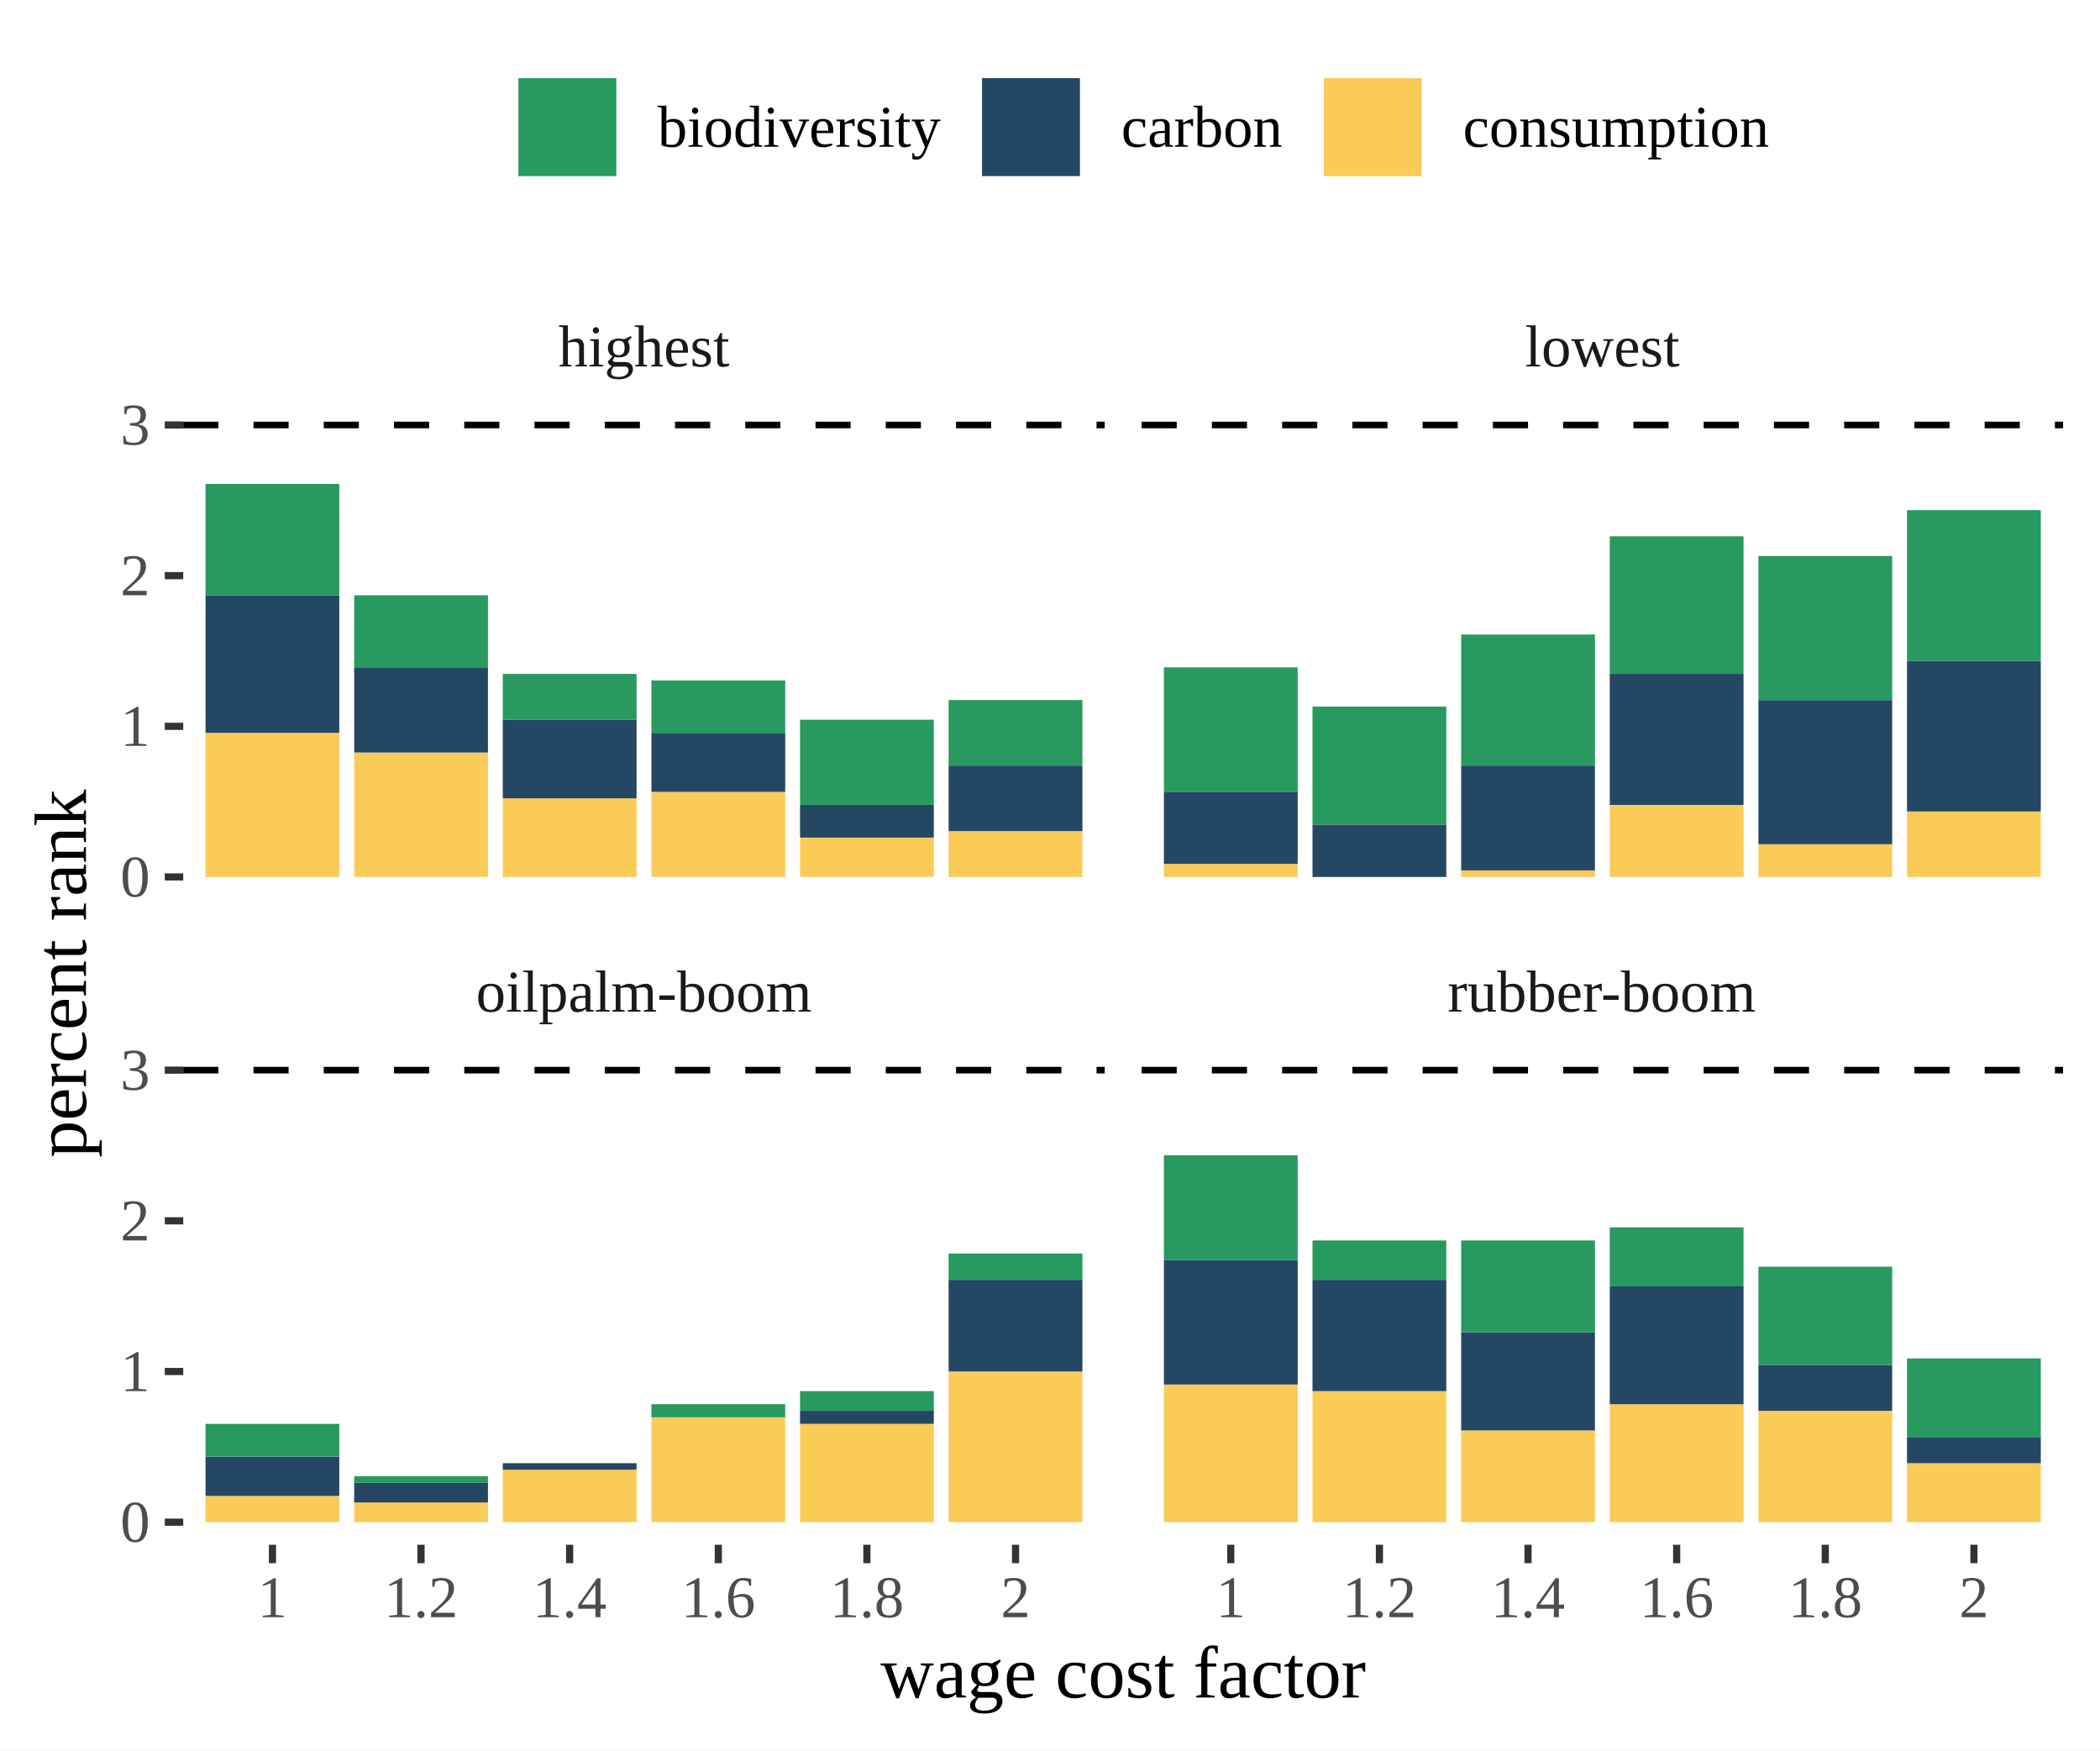
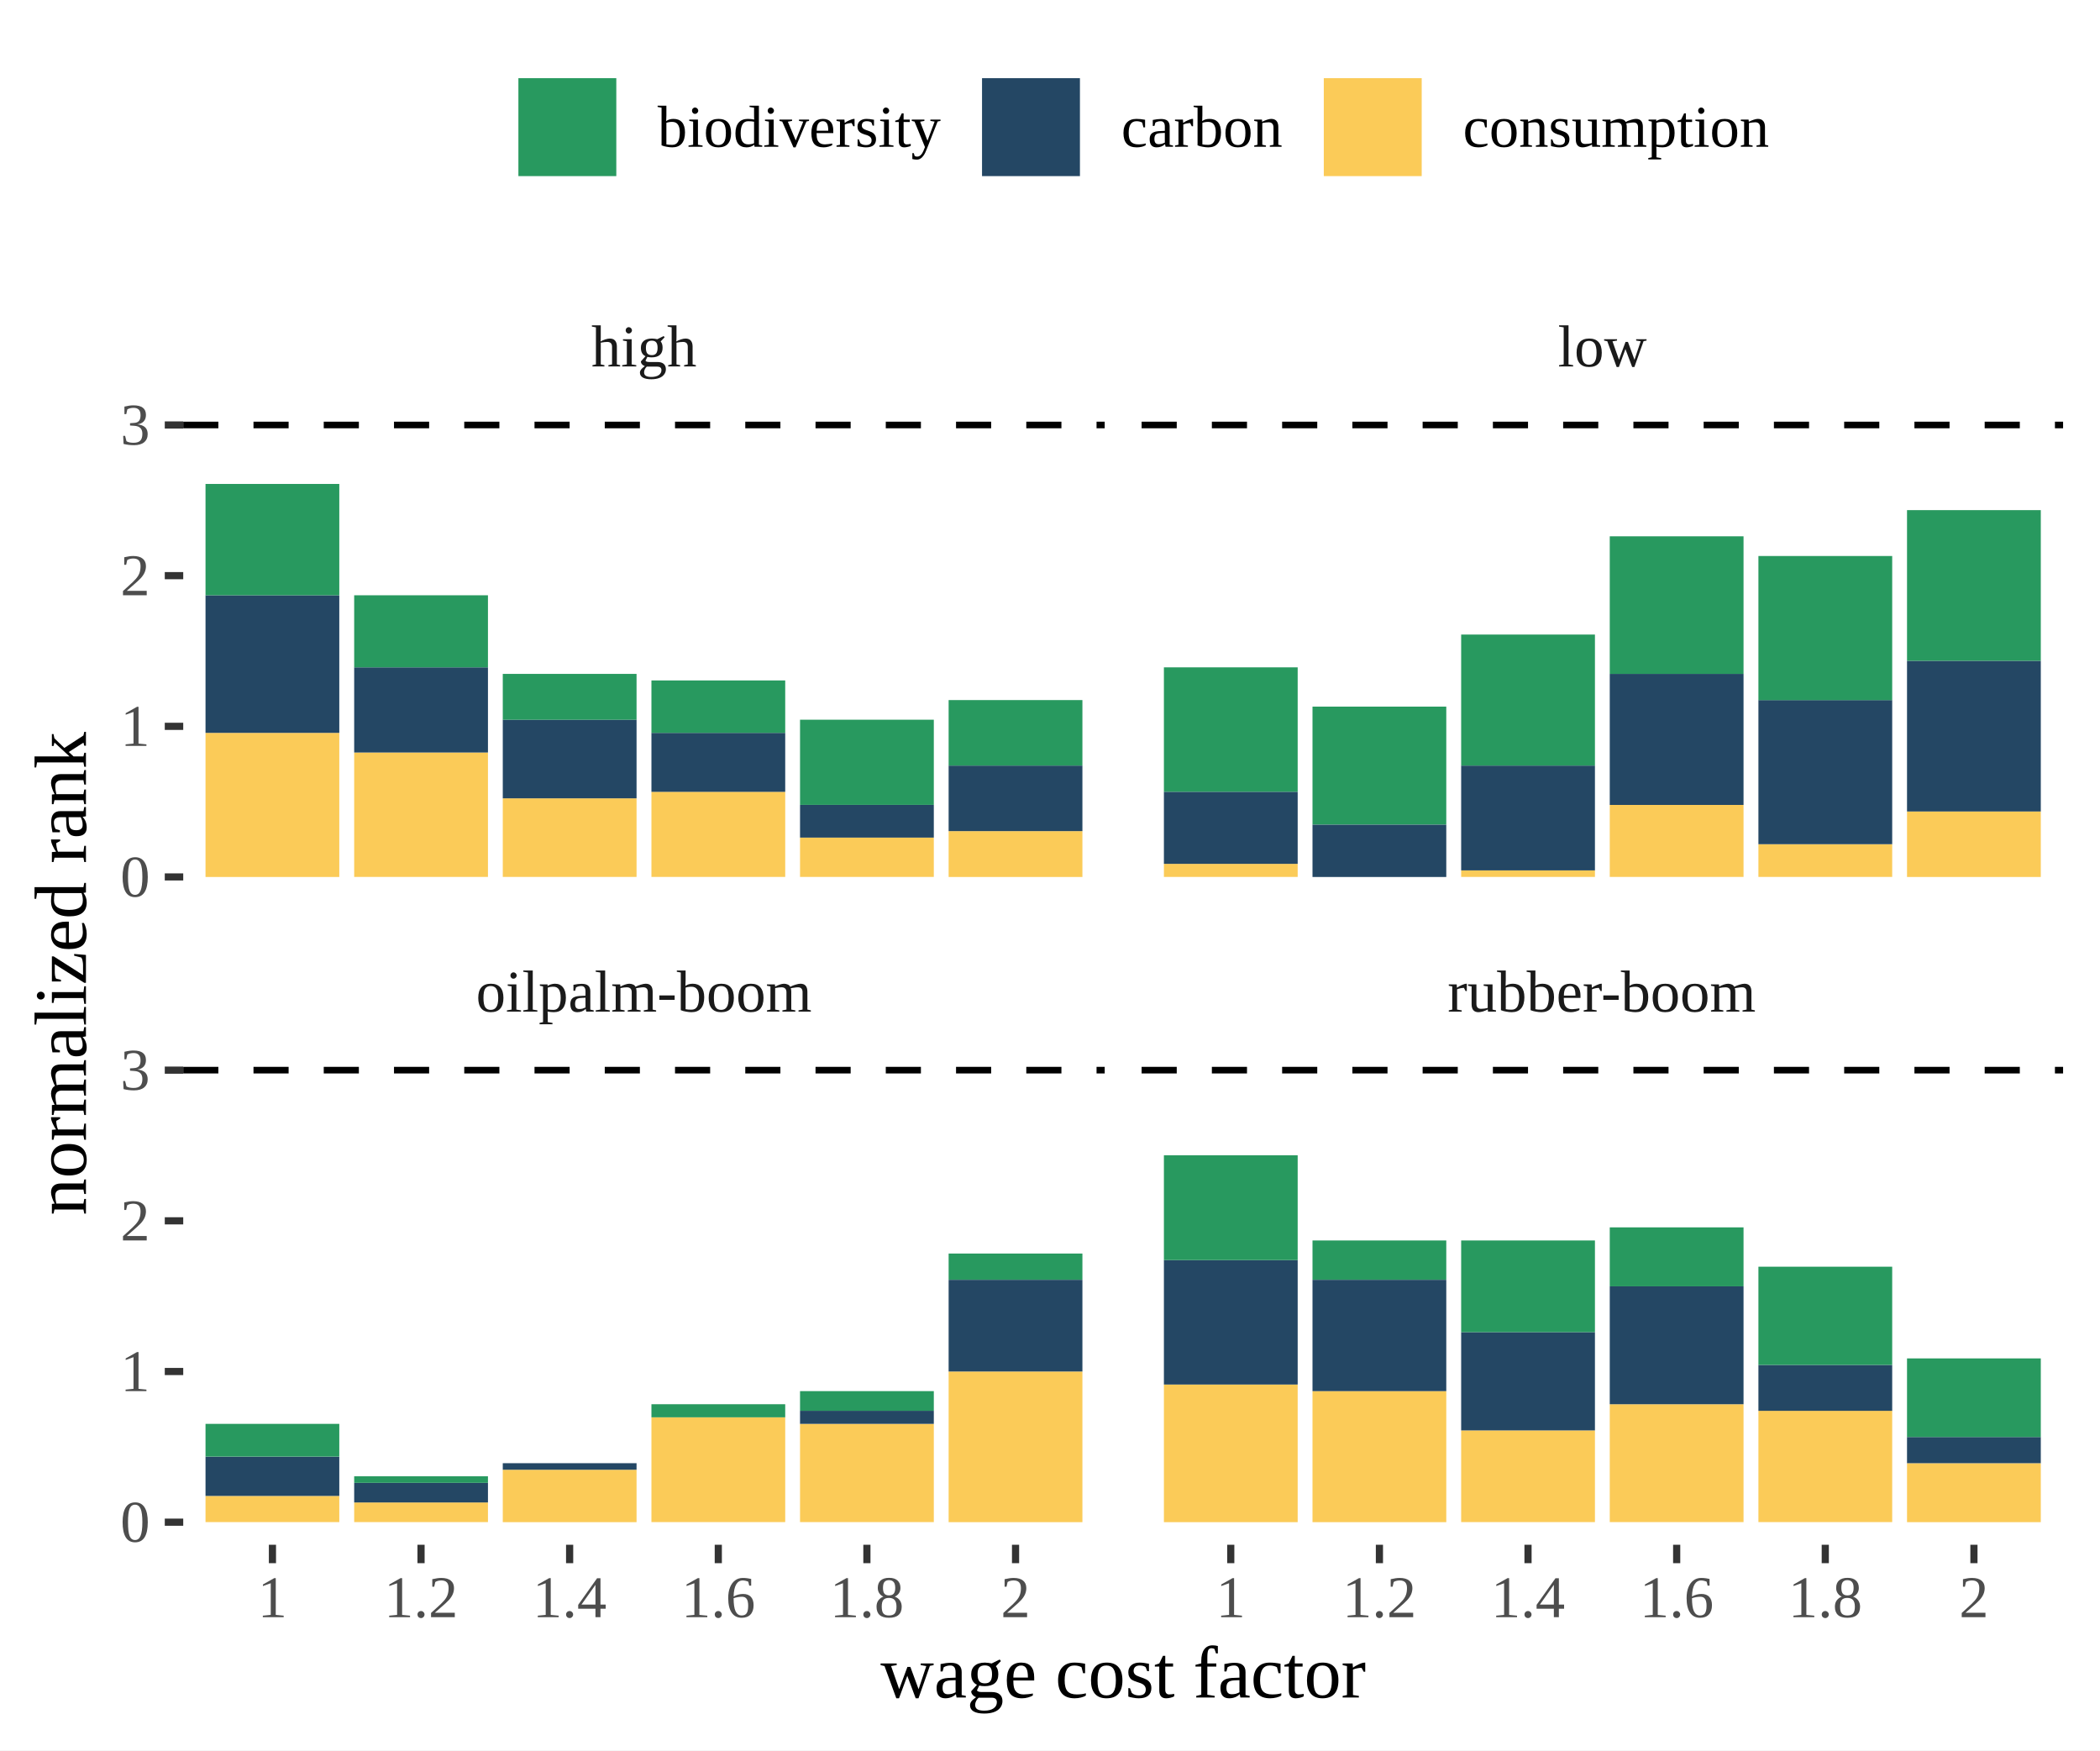
<svg xmlns="http://www.w3.org/2000/svg" viewBox="0 0 340.16 283.46">
  <defs>
    <style type="text/css">
    line, polyline, polygon, path, rect, circle {
      fill: none;
      stroke: #000000;
      stroke-linecap: round;
      stroke-linejoin: round;
      stroke-miterlimit: 10.00;
    }
  </style>
  </defs>
  <rect width="100%" height="100%" style="stroke: none; fill: #FFFFFF;" />
  <defs>
    <clipPath id="cpMjkuNjh8MTc4Ljk0fDE0NS42N3w2NS4xNg==">
      <rect x="29.68" y="65.16" width="149.26" height="80.51" />
    </clipPath>
  </defs>
  <rect x="33.29" y="118.68" width="21.67" height="23.34" style="stroke-width: 1.07; stroke: none; stroke-linecap: square; stroke-linejoin: miter; fill: #FBCB58;" clip-path="url(#cpMjkuNjh8MTc4Ljk0fDE0NS42N3w2NS4xNg==)" />
  <rect x="33.29" y="96.40" width="21.67" height="22.28" style="stroke-width: 1.07; stroke: none; stroke-linecap: square; stroke-linejoin: miter; fill: #244764;" clip-path="url(#cpMjkuNjh8MTc4Ljk0fDE0NS42N3w2NS4xNg==)" />
  <rect x="33.29" y="78.37" width="21.67" height="18.03" style="stroke-width: 1.07; stroke: none; stroke-linecap: square; stroke-linejoin: miter; fill: #28995F;" clip-path="url(#cpMjkuNjh8MTc4Ljk0fDE0NS42N3w2NS4xNg==)" />
  <rect x="57.37" y="121.86" width="21.67" height="20.15" style="stroke-width: 1.07; stroke: none; stroke-linecap: square; stroke-linejoin: miter; fill: #FBCB58;" clip-path="url(#cpMjkuNjh8MTc4Ljk0fDE0NS42N3w2NS4xNg==)" />
  <rect x="57.37" y="108.07" width="21.67" height="13.79" style="stroke-width: 1.07; stroke: none; stroke-linecap: square; stroke-linejoin: miter; fill: #244764;" clip-path="url(#cpMjkuNjh8MTc4Ljk0fDE0NS42N3w2NS4xNg==)" />
  <rect x="57.37" y="96.40" width="21.67" height="11.67" style="stroke-width: 1.07; stroke: none; stroke-linecap: square; stroke-linejoin: miter; fill: #28995F;" clip-path="url(#cpMjkuNjh8MTc4Ljk0fDE0NS42N3w2NS4xNg==)" />
  <rect x="81.44" y="129.28" width="21.67" height="12.73" style="stroke-width: 1.07; stroke: none; stroke-linecap: square; stroke-linejoin: miter; fill: #FBCB58;" clip-path="url(#cpMjkuNjh8MTc4Ljk0fDE0NS42N3w2NS4xNg==)" />
  <rect x="81.44" y="116.55" width="21.67" height="12.73" style="stroke-width: 1.07; stroke: none; stroke-linecap: square; stroke-linejoin: miter; fill: #244764;" clip-path="url(#cpMjkuNjh8MTc4Ljk0fDE0NS42N3w2NS4xNg==)" />
  <rect x="81.44" y="109.13" width="21.67" height="7.43" style="stroke-width: 1.07; stroke: none; stroke-linecap: square; stroke-linejoin: miter; fill: #28995F;" clip-path="url(#cpMjkuNjh8MTc4Ljk0fDE0NS42N3w2NS4xNg==)" />
  <rect x="105.52" y="128.22" width="21.67" height="13.79" style="stroke-width: 1.07; stroke: none; stroke-linecap: square; stroke-linejoin: miter; fill: #FBCB58;" clip-path="url(#cpMjkuNjh8MTc4Ljk0fDE0NS42N3w2NS4xNg==)" />
  <rect x="105.52" y="118.68" width="21.67" height="9.55" style="stroke-width: 1.07; stroke: none; stroke-linecap: square; stroke-linejoin: miter; fill: #244764;" clip-path="url(#cpMjkuNjh8MTc4Ljk0fDE0NS42N3w2NS4xNg==)" />
  <rect x="105.52" y="110.19" width="21.67" height="8.49" style="stroke-width: 1.07; stroke: none; stroke-linecap: square; stroke-linejoin: miter; fill: #28995F;" clip-path="url(#cpMjkuNjh8MTc4Ljk0fDE0NS42N3w2NS4xNg==)" />
  <rect x="129.59" y="135.65" width="21.67" height="6.36" style="stroke-width: 1.07; stroke: none; stroke-linecap: square; stroke-linejoin: miter; fill: #FBCB58;" clip-path="url(#cpMjkuNjh8MTc4Ljk0fDE0NS42N3w2NS4xNg==)" />
  <rect x="129.59" y="130.34" width="21.67" height="5.30" style="stroke-width: 1.07; stroke: none; stroke-linecap: square; stroke-linejoin: miter; fill: #244764;" clip-path="url(#cpMjkuNjh8MTc4Ljk0fDE0NS42N3w2NS4xNg==)" />
  <rect x="129.59" y="116.55" width="21.67" height="13.79" style="stroke-width: 1.07; stroke: none; stroke-linecap: square; stroke-linejoin: miter; fill: #28995F;" clip-path="url(#cpMjkuNjh8MTc4Ljk0fDE0NS42N3w2NS4xNg==)" />
  <rect x="153.66" y="134.59" width="21.67" height="7.43" style="stroke-width: 1.07; stroke: none; stroke-linecap: square; stroke-linejoin: miter; fill: #FBCB58;" clip-path="url(#cpMjkuNjh8MTc4Ljk0fDE0NS42N3w2NS4xNg==)" />
  <rect x="153.66" y="123.98" width="21.67" height="10.61" style="stroke-width: 1.07; stroke: none; stroke-linecap: square; stroke-linejoin: miter; fill: #244764;" clip-path="url(#cpMjkuNjh8MTc4Ljk0fDE0NS42N3w2NS4xNg==)" />
  <rect x="153.66" y="113.37" width="21.67" height="10.61" style="stroke-width: 1.07; stroke: none; stroke-linecap: square; stroke-linejoin: miter; fill: #28995F;" clip-path="url(#cpMjkuNjh8MTc4Ljk0fDE0NS42N3w2NS4xNg==)" />
  <line x1="29.68" y1="68.82" x2="178.94" y2="68.82" style="stroke-width: 1.07; stroke-dasharray: 5.69,5.69; stroke-linecap: butt;" clip-path="url(#cpMjkuNjh8MTc4Ljk0fDE0NS42N3w2NS4xNg==)" />
  <defs>
    <clipPath id="cpMC4wMHwzNDAuMTZ8MjgzLjQ2fDAuMDA=">
      <rect x="0.00" y="0.00" width="340.16" height="283.46" />
    </clipPath>
  </defs>
  <defs>
    <clipPath id="cpMjkuNjh8MTc4Ljk0fDI1MC4xNnwxNjkuNjQ=">
      <rect x="29.68" y="169.64" width="149.26" height="80.51" />
    </clipPath>
  </defs>
  <rect x="33.29" y="242.25" width="21.67" height="4.24" style="stroke-width: 1.07; stroke: none; stroke-linecap: square; stroke-linejoin: miter; fill: #FBCB58;" clip-path="url(#cpMjkuNjh8MTc4Ljk0fDI1MC4xNnwxNjkuNjQ=)" />
  <rect x="33.29" y="235.89" width="21.67" height="6.36" style="stroke-width: 1.07; stroke: none; stroke-linecap: square; stroke-linejoin: miter; fill: #244764;" clip-path="url(#cpMjkuNjh8MTc4Ljk0fDI1MC4xNnwxNjkuNjQ=)" />
  <rect x="33.29" y="230.58" width="21.67" height="5.30" style="stroke-width: 1.07; stroke: none; stroke-linecap: square; stroke-linejoin: miter; fill: #28995F;" clip-path="url(#cpMjkuNjh8MTc4Ljk0fDI1MC4xNnwxNjkuNjQ=)" />
  <rect x="57.37" y="243.31" width="21.67" height="3.18" style="stroke-width: 1.07; stroke: none; stroke-linecap: square; stroke-linejoin: miter; fill: #FBCB58;" clip-path="url(#cpMjkuNjh8MTc4Ljk0fDI1MC4xNnwxNjkuNjQ=)" />
  <rect x="57.37" y="240.13" width="21.67" height="3.18" style="stroke-width: 1.07; stroke: none; stroke-linecap: square; stroke-linejoin: miter; fill: #244764;" clip-path="url(#cpMjkuNjh8MTc4Ljk0fDI1MC4xNnwxNjkuNjQ=)" />
  <rect x="57.37" y="239.07" width="21.67" height="1.06" style="stroke-width: 1.07; stroke: none; stroke-linecap: square; stroke-linejoin: miter; fill: #28995F;" clip-path="url(#cpMjkuNjh8MTc4Ljk0fDI1MC4xNnwxNjkuNjQ=)" />
  <rect x="81.44" y="238.01" width="21.67" height="8.49" style="stroke-width: 1.07; stroke: none; stroke-linecap: square; stroke-linejoin: miter; fill: #FBCB58;" clip-path="url(#cpMjkuNjh8MTc4Ljk0fDI1MC4xNnwxNjkuNjQ=)" />
  <rect x="81.44" y="236.95" width="21.67" height="1.06" style="stroke-width: 1.07; stroke: none; stroke-linecap: square; stroke-linejoin: miter; fill: #244764;" clip-path="url(#cpMjkuNjh8MTc4Ljk0fDI1MC4xNnwxNjkuNjQ=)" />
  <rect x="81.44" y="236.95" width="21.67" height="0.00" style="stroke-width: 1.07; stroke: none; stroke-linecap: square; stroke-linejoin: miter; fill: #28995F;" clip-path="url(#cpMjkuNjh8MTc4Ljk0fDI1MC4xNnwxNjkuNjQ=)" />
  <rect x="105.52" y="229.52" width="21.67" height="16.97" style="stroke-width: 1.07; stroke: none; stroke-linecap: square; stroke-linejoin: miter; fill: #FBCB58;" clip-path="url(#cpMjkuNjh8MTc4Ljk0fDI1MC4xNnwxNjkuNjQ=)" />
  <rect x="105.52" y="229.52" width="21.67" height="0.00" style="stroke-width: 1.07; stroke: none; stroke-linecap: square; stroke-linejoin: miter; fill: #244764;" clip-path="url(#cpMjkuNjh8MTc4Ljk0fDI1MC4xNnwxNjkuNjQ=)" />
  <rect x="105.52" y="227.40" width="21.67" height="2.12" style="stroke-width: 1.07; stroke: none; stroke-linecap: square; stroke-linejoin: miter; fill: #28995F;" clip-path="url(#cpMjkuNjh8MTc4Ljk0fDI1MC4xNnwxNjkuNjQ=)" />
  <rect x="129.59" y="230.58" width="21.67" height="15.91" style="stroke-width: 1.07; stroke: none; stroke-linecap: square; stroke-linejoin: miter; fill: #FBCB58;" clip-path="url(#cpMjkuNjh8MTc4Ljk0fDI1MC4xNnwxNjkuNjQ=)" />
  <rect x="129.59" y="228.46" width="21.67" height="2.12" style="stroke-width: 1.07; stroke: none; stroke-linecap: square; stroke-linejoin: miter; fill: #244764;" clip-path="url(#cpMjkuNjh8MTc4Ljk0fDI1MC4xNnwxNjkuNjQ=)" />
  <rect x="129.59" y="225.28" width="21.67" height="3.18" style="stroke-width: 1.07; stroke: none; stroke-linecap: square; stroke-linejoin: miter; fill: #28995F;" clip-path="url(#cpMjkuNjh8MTc4Ljk0fDI1MC4xNnwxNjkuNjQ=)" />
  <rect x="153.66" y="222.10" width="21.67" height="24.40" style="stroke-width: 1.07; stroke: none; stroke-linecap: square; stroke-linejoin: miter; fill: #FBCB58;" clip-path="url(#cpMjkuNjh8MTc4Ljk0fDI1MC4xNnwxNjkuNjQ=)" />
  <rect x="153.66" y="207.25" width="21.67" height="14.85" style="stroke-width: 1.07; stroke: none; stroke-linecap: square; stroke-linejoin: miter; fill: #244764;" clip-path="url(#cpMjkuNjh8MTc4Ljk0fDI1MC4xNnwxNjkuNjQ=)" />
  <rect x="153.66" y="203.00" width="21.67" height="4.24" style="stroke-width: 1.07; stroke: none; stroke-linecap: square; stroke-linejoin: miter; fill: #28995F;" clip-path="url(#cpMjkuNjh8MTc4Ljk0fDI1MC4xNnwxNjkuNjQ=)" />
  <line x1="29.68" y1="173.30" x2="178.94" y2="173.30" style="stroke-width: 1.07; stroke-dasharray: 5.69,5.69; stroke-linecap: butt;" clip-path="url(#cpMjkuNjh8MTc4Ljk0fDI1MC4xNnwxNjkuNjQ=)" />
  <defs>
    <clipPath id="cpMC4wMHwzNDAuMTZ8MjgzLjQ2fDAuMDA=">
      <rect x="0.00" y="0.00" width="340.16" height="283.46" />
    </clipPath>
  </defs>
  <defs>
    <clipPath id="cpMTg0LjkyfDMzNC4xOHwxNDUuNjd8NjUuMTY=">
      <rect x="184.92" y="65.16" width="149.26" height="80.51" />
    </clipPath>
  </defs>
  <rect x="188.53" y="139.89" width="21.67" height="2.12" style="stroke-width: 1.07; stroke: none; stroke-linecap: square; stroke-linejoin: miter; fill: #FBCB58;" clip-path="url(#cpMTg0LjkyfDMzNC4xOHwxNDUuNjd8NjUuMTY=)" />
  <rect x="188.53" y="128.22" width="21.67" height="11.67" style="stroke-width: 1.07; stroke: none; stroke-linecap: square; stroke-linejoin: miter; fill: #244764;" clip-path="url(#cpMTg0LjkyfDMzNC4xOHwxNDUuNjd8NjUuMTY=)" />
  <rect x="188.53" y="108.07" width="21.67" height="20.15" style="stroke-width: 1.07; stroke: none; stroke-linecap: square; stroke-linejoin: miter; fill: #28995F;" clip-path="url(#cpMTg0LjkyfDMzNC4xOHwxNDUuNjd8NjUuMTY=)" />
  <rect x="212.60" y="142.01" width="21.67" height="0.00" style="stroke-width: 1.07; stroke: none; stroke-linecap: square; stroke-linejoin: miter; fill: #FBCB58;" clip-path="url(#cpMTg0LjkyfDMzNC4xOHwxNDUuNjd8NjUuMTY=)" />
  <rect x="212.60" y="133.53" width="21.67" height="8.49" style="stroke-width: 1.07; stroke: none; stroke-linecap: square; stroke-linejoin: miter; fill: #244764;" clip-path="url(#cpMTg0LjkyfDMzNC4xOHwxNDUuNjd8NjUuMTY=)" />
  <rect x="212.60" y="114.43" width="21.67" height="19.09" style="stroke-width: 1.07; stroke: none; stroke-linecap: square; stroke-linejoin: miter; fill: #28995F;" clip-path="url(#cpMTg0LjkyfDMzNC4xOHwxNDUuNjd8NjUuMTY=)" />
  <rect x="236.68" y="140.95" width="21.67" height="1.06" style="stroke-width: 1.07; stroke: none; stroke-linecap: square; stroke-linejoin: miter; fill: #FBCB58;" clip-path="url(#cpMTg0LjkyfDMzNC4xOHwxNDUuNjd8NjUuMTY=)" />
  <rect x="236.68" y="123.98" width="21.67" height="16.97" style="stroke-width: 1.07; stroke: none; stroke-linecap: square; stroke-linejoin: miter; fill: #244764;" clip-path="url(#cpMTg0LjkyfDMzNC4xOHwxNDUuNjd8NjUuMTY=)" />
  <rect x="236.68" y="102.76" width="21.67" height="21.22" style="stroke-width: 1.07; stroke: none; stroke-linecap: square; stroke-linejoin: miter; fill: #28995F;" clip-path="url(#cpMTg0LjkyfDMzNC4xOHwxNDUuNjd8NjUuMTY=)" />
  <rect x="260.75" y="130.34" width="21.67" height="11.67" style="stroke-width: 1.07; stroke: none; stroke-linecap: square; stroke-linejoin: miter; fill: #FBCB58;" clip-path="url(#cpMTg0LjkyfDMzNC4xOHwxNDUuNjd8NjUuMTY=)" />
  <rect x="260.75" y="109.13" width="21.67" height="21.22" style="stroke-width: 1.07; stroke: none; stroke-linecap: square; stroke-linejoin: miter; fill: #244764;" clip-path="url(#cpMTg0LjkyfDMzNC4xOHwxNDUuNjd8NjUuMTY=)" />
  <rect x="260.75" y="86.85" width="21.67" height="22.28" style="stroke-width: 1.07; stroke: none; stroke-linecap: square; stroke-linejoin: miter; fill: #28995F;" clip-path="url(#cpMTg0LjkyfDMzNC4xOHwxNDUuNjd8NjUuMTY=)" />
  <rect x="284.83" y="136.71" width="21.67" height="5.30" style="stroke-width: 1.07; stroke: none; stroke-linecap: square; stroke-linejoin: miter; fill: #FBCB58;" clip-path="url(#cpMTg0LjkyfDMzNC4xOHwxNDUuNjd8NjUuMTY=)" />
  <rect x="284.83" y="113.37" width="21.67" height="23.34" style="stroke-width: 1.07; stroke: none; stroke-linecap: square; stroke-linejoin: miter; fill: #244764;" clip-path="url(#cpMTg0LjkyfDMzNC4xOHwxNDUuNjd8NjUuMTY=)" />
  <rect x="284.83" y="90.04" width="21.67" height="23.34" style="stroke-width: 1.07; stroke: none; stroke-linecap: square; stroke-linejoin: miter; fill: #28995F;" clip-path="url(#cpMTg0LjkyfDMzNC4xOHwxNDUuNjd8NjUuMTY=)" />
  <rect x="308.90" y="131.41" width="21.67" height="10.61" style="stroke-width: 1.07; stroke: none; stroke-linecap: square; stroke-linejoin: miter; fill: #FBCB58;" clip-path="url(#cpMTg0LjkyfDMzNC4xOHwxNDUuNjd8NjUuMTY=)" />
  <rect x="308.90" y="107.01" width="21.67" height="24.40" style="stroke-width: 1.07; stroke: none; stroke-linecap: square; stroke-linejoin: miter; fill: #244764;" clip-path="url(#cpMTg0LjkyfDMzNC4xOHwxNDUuNjd8NjUuMTY=)" />
  <rect x="308.90" y="82.61" width="21.67" height="24.40" style="stroke-width: 1.07; stroke: none; stroke-linecap: square; stroke-linejoin: miter; fill: #28995F;" clip-path="url(#cpMTg0LjkyfDMzNC4xOHwxNDUuNjd8NjUuMTY=)" />
  <line x1="184.92" y1="68.82" x2="334.18" y2="68.82" style="stroke-width: 1.07; stroke-dasharray: 5.69,5.69; stroke-linecap: butt;" clip-path="url(#cpMTg0LjkyfDMzNC4xOHwxNDUuNjd8NjUuMTY=)" />
  <defs>
    <clipPath id="cpMC4wMHwzNDAuMTZ8MjgzLjQ2fDAuMDA=">
      <rect x="0.00" y="0.00" width="340.16" height="283.46" />
    </clipPath>
  </defs>
  <defs>
    <clipPath id="cpMTg0LjkyfDMzNC4xOHwyNTAuMTZ8MTY5LjY0">
      <rect x="184.92" y="169.64" width="149.26" height="80.51" />
    </clipPath>
  </defs>
  <rect x="188.53" y="224.22" width="21.67" height="22.28" style="stroke-width: 1.07; stroke: none; stroke-linecap: square; stroke-linejoin: miter; fill: #FBCB58;" clip-path="url(#cpMTg0LjkyfDMzNC4xOHwyNTAuMTZ8MTY5LjY0)" />
  <rect x="188.53" y="204.06" width="21.67" height="20.15" style="stroke-width: 1.07; stroke: none; stroke-linecap: square; stroke-linejoin: miter; fill: #244764;" clip-path="url(#cpMTg0LjkyfDMzNC4xOHwyNTAuMTZ8MTY5LjY0)" />
  <rect x="188.53" y="187.09" width="21.67" height="16.97" style="stroke-width: 1.07; stroke: none; stroke-linecap: square; stroke-linejoin: miter; fill: #28995F;" clip-path="url(#cpMTg0LjkyfDMzNC4xOHwyNTAuMTZ8MTY5LjY0)" />
  <rect x="212.60" y="225.28" width="21.67" height="21.22" style="stroke-width: 1.07; stroke: none; stroke-linecap: square; stroke-linejoin: miter; fill: #FBCB58;" clip-path="url(#cpMTg0LjkyfDMzNC4xOHwyNTAuMTZ8MTY5LjY0)" />
  <rect x="212.60" y="207.25" width="21.67" height="18.03" style="stroke-width: 1.07; stroke: none; stroke-linecap: square; stroke-linejoin: miter; fill: #244764;" clip-path="url(#cpMTg0LjkyfDMzNC4xOHwyNTAuMTZ8MTY5LjY0)" />
  <rect x="212.60" y="200.88" width="21.67" height="6.36" style="stroke-width: 1.07; stroke: none; stroke-linecap: square; stroke-linejoin: miter; fill: #28995F;" clip-path="url(#cpMTg0LjkyfDMzNC4xOHwyNTAuMTZ8MTY5LjY0)" />
  <rect x="236.68" y="231.64" width="21.67" height="14.85" style="stroke-width: 1.07; stroke: none; stroke-linecap: square; stroke-linejoin: miter; fill: #FBCB58;" clip-path="url(#cpMTg0LjkyfDMzNC4xOHwyNTAuMTZ8MTY5LjY0)" />
  <rect x="236.68" y="215.73" width="21.67" height="15.91" style="stroke-width: 1.07; stroke: none; stroke-linecap: square; stroke-linejoin: miter; fill: #244764;" clip-path="url(#cpMTg0LjkyfDMzNC4xOHwyNTAuMTZ8MTY5LjY0)" />
  <rect x="236.68" y="200.88" width="21.67" height="14.85" style="stroke-width: 1.07; stroke: none; stroke-linecap: square; stroke-linejoin: miter; fill: #28995F;" clip-path="url(#cpMTg0LjkyfDMzNC4xOHwyNTAuMTZ8MTY5LjY0)" />
  <rect x="260.75" y="227.40" width="21.67" height="19.09" style="stroke-width: 1.07; stroke: none; stroke-linecap: square; stroke-linejoin: miter; fill: #FBCB58;" clip-path="url(#cpMTg0LjkyfDMzNC4xOHwyNTAuMTZ8MTY5LjY0)" />
  <rect x="260.75" y="208.31" width="21.67" height="19.09" style="stroke-width: 1.07; stroke: none; stroke-linecap: square; stroke-linejoin: miter; fill: #244764;" clip-path="url(#cpMTg0LjkyfDMzNC4xOHwyNTAuMTZ8MTY5LjY0)" />
  <rect x="260.75" y="198.76" width="21.67" height="9.55" style="stroke-width: 1.07; stroke: none; stroke-linecap: square; stroke-linejoin: miter; fill: #28995F;" clip-path="url(#cpMTg0LjkyfDMzNC4xOHwyNTAuMTZ8MTY5LjY0)" />
  <rect x="284.83" y="228.46" width="21.67" height="18.03" style="stroke-width: 1.07; stroke: none; stroke-linecap: square; stroke-linejoin: miter; fill: #FBCB58;" clip-path="url(#cpMTg0LjkyfDMzNC4xOHwyNTAuMTZ8MTY5LjY0)" />
  <rect x="284.83" y="221.04" width="21.67" height="7.43" style="stroke-width: 1.07; stroke: none; stroke-linecap: square; stroke-linejoin: miter; fill: #244764;" clip-path="url(#cpMTg0LjkyfDMzNC4xOHwyNTAuMTZ8MTY5LjY0)" />
  <rect x="284.83" y="205.13" width="21.67" height="15.91" style="stroke-width: 1.07; stroke: none; stroke-linecap: square; stroke-linejoin: miter; fill: #28995F;" clip-path="url(#cpMTg0LjkyfDMzNC4xOHwyNTAuMTZ8MTY5LjY0)" />
  <rect x="308.90" y="236.95" width="21.67" height="9.55" style="stroke-width: 1.07; stroke: none; stroke-linecap: square; stroke-linejoin: miter; fill: #FBCB58;" clip-path="url(#cpMTg0LjkyfDMzNC4xOHwyNTAuMTZ8MTY5LjY0)" />
  <rect x="308.90" y="232.71" width="21.67" height="4.24" style="stroke-width: 1.07; stroke: none; stroke-linecap: square; stroke-linejoin: miter; fill: #244764;" clip-path="url(#cpMTg0LjkyfDMzNC4xOHwyNTAuMTZ8MTY5LjY0)" />
  <rect x="308.90" y="219.98" width="21.67" height="12.73" style="stroke-width: 1.07; stroke: none; stroke-linecap: square; stroke-linejoin: miter; fill: #28995F;" clip-path="url(#cpMTg0LjkyfDMzNC4xOHwyNTAuMTZ8MTY5LjY0)" />
  <line x1="184.92" y1="173.30" x2="334.18" y2="173.30" style="stroke-width: 1.07; stroke-dasharray: 5.69,5.69; stroke-linecap: butt;" clip-path="url(#cpMTg0LjkyfDMzNC4xOHwyNTAuMTZ8MTY5LjY0)" />
  <defs>
    <clipPath id="cpMC4wMHwzNDAuMTZ8MjgzLjQ2fDAuMDA=">
      <rect x="0.00" y="0.00" width="340.16" height="283.46" />
    </clipPath>
  </defs>
  <defs>
    <clipPath id="cpMjkuNjh8MTc4Ljk0fDE2OS42NHwxNTEuNjU=">
      <rect x="29.68" y="151.65" width="149.26" height="17.99" />
    </clipPath>
  </defs>
  <g clip-path="url(#cpMjkuNjh8MTc4Ljk0fDE2OS42NHwxNTEuNjU=)">
    <text x="77.11" y="163.82" style="font-size: 9.60px; fill: #1A1A1A; font-family: Times New Roman;" textLength="54.39px" lengthAdjust="spacingAndGlyphs">oilpalm-boom</text>
  </g>
  <defs>
    <clipPath id="cpMC4wMHwzNDAuMTZ8MjgzLjQ2fDAuMDA=">
      <rect x="0.00" y="0.00" width="340.16" height="283.46" />
    </clipPath>
  </defs>
  <defs>
    <clipPath id="cpMTg0LjkyfDMzNC4xOHwxNjkuNjR8MTUxLjY1">
      <rect x="184.92" y="151.65" width="149.26" height="17.99" />
    </clipPath>
  </defs>
  <g clip-path="url(#cpMTg0LjkyfDMzNC4xOHwxNjkuNjR8MTUxLjY1)">
    <text x="234.49" y="163.82" style="font-size: 9.60px; fill: #1A1A1A; font-family: Times New Roman;" textLength="50.12px" lengthAdjust="spacingAndGlyphs">rubber-boom</text>
  </g>
  <defs>
    <clipPath id="cpMC4wMHwzNDAuMTZ8MjgzLjQ2fDAuMDA=">
      <rect x="0.00" y="0.00" width="340.16" height="283.46" />
    </clipPath>
  </defs>
  <defs>
    <clipPath id="cpMjkuNjh8MTc4Ljk0fDY1LjE2fDQ3LjE3">
      <rect x="29.68" y="47.17" width="149.26" height="17.99" />
    </clipPath>
  </defs>
  <g clip-path="url(#cpMjkuNjh8MTc4Ljk0fDY1LjE2fDQ3LjE3)">
-     <text x="90.45" y="59.34" style="font-size: 9.60px; fill: #1A1A1A; font-family: Times New Roman;" textLength="27.73px" lengthAdjust="spacingAndGlyphs">highest</text>
+     <text x="95.78" y="59.34" style="font-size: 9.60px; fill: #1A1A1A; font-family: Times New Roman;" textLength="17.07px" lengthAdjust="spacingAndGlyphs">high</text>
  </g>
  <defs>
    <clipPath id="cpMC4wMHwzNDAuMTZ8MjgzLjQ2fDAuMDA=">
      <rect x="0.00" y="0.00" width="340.16" height="283.46" />
    </clipPath>
  </defs>
  <defs>
    <clipPath id="cpMTg0LjkyfDMzNC4xOHw2NS4xNnw0Ny4xNw==">
      <rect x="184.92" y="47.17" width="149.26" height="17.99" />
    </clipPath>
  </defs>
  <g clip-path="url(#cpMTg0LjkyfDMzNC4xOHw2NS4xNnw0Ny4xNw==)">
-     <text x="247.02" y="59.34" style="font-size: 9.60px; fill: #1A1A1A; font-family: Times New Roman;" textLength="25.06px" lengthAdjust="spacingAndGlyphs">lowest</text>
+     <text x="252.35" y="59.34" style="font-size: 9.60px; fill: #1A1A1A; font-family: Times New Roman;" textLength="14.40px" lengthAdjust="spacingAndGlyphs">low</text>
  </g>
  <defs>
    <clipPath id="cpMC4wMHwzNDAuMTZ8MjgzLjQ2fDAuMDA=">
      <rect x="0.00" y="0.00" width="340.16" height="283.46" />
    </clipPath>
  </defs>
  <polyline points="44.13,253.14 44.13,250.16 " style="stroke-width: 1.16; stroke: #333333; stroke-linecap: butt;" clip-path="url(#cpMC4wMHwzNDAuMTZ8MjgzLjQ2fDAuMDA=)" />
  <polyline points="68.20,253.14 68.20,250.16 " style="stroke-width: 1.16; stroke: #333333; stroke-linecap: butt;" clip-path="url(#cpMC4wMHwzNDAuMTZ8MjgzLjQ2fDAuMDA=)" />
  <polyline points="92.27,253.14 92.27,250.16 " style="stroke-width: 1.16; stroke: #333333; stroke-linecap: butt;" clip-path="url(#cpMC4wMHwzNDAuMTZ8MjgzLjQ2fDAuMDA=)" />
  <polyline points="116.35,253.14 116.35,250.16 " style="stroke-width: 1.16; stroke: #333333; stroke-linecap: butt;" clip-path="url(#cpMC4wMHwzNDAuMTZ8MjgzLjQ2fDAuMDA=)" />
  <polyline points="140.42,253.14 140.42,250.16 " style="stroke-width: 1.16; stroke: #333333; stroke-linecap: butt;" clip-path="url(#cpMC4wMHwzNDAuMTZ8MjgzLjQ2fDAuMDA=)" />
  <polyline points="164.50,253.14 164.50,250.16 " style="stroke-width: 1.16; stroke: #333333; stroke-linecap: butt;" clip-path="url(#cpMC4wMHwzNDAuMTZ8MjgzLjQ2fDAuMDA=)" />
  <g clip-path="url(#cpMC4wMHwzNDAuMTZ8MjgzLjQ2fDAuMDA=)">
    <text x="41.73" y="261.89" style="font-size: 9.60px; fill: #4D4D4D; font-family: Times New Roman;" textLength="4.80px" lengthAdjust="spacingAndGlyphs">1</text>
  </g>
  <g clip-path="url(#cpMC4wMHwzNDAuMTZ8MjgzLjQ2fDAuMDA=)">
    <text x="62.20" y="261.89" style="font-size: 9.60px; fill: #4D4D4D; font-family: Times New Roman;" textLength="12.00px" lengthAdjust="spacingAndGlyphs">1.2</text>
  </g>
  <g clip-path="url(#cpMC4wMHwzNDAuMTZ8MjgzLjQ2fDAuMDA=)">
    <text x="86.27" y="261.89" style="font-size: 9.60px; fill: #4D4D4D; font-family: Times New Roman;" textLength="12.00px" lengthAdjust="spacingAndGlyphs">1.4</text>
  </g>
  <g clip-path="url(#cpMC4wMHwzNDAuMTZ8MjgzLjQ2fDAuMDA=)">
    <text x="110.35" y="261.89" style="font-size: 9.60px; fill: #4D4D4D; font-family: Times New Roman;" textLength="12.00px" lengthAdjust="spacingAndGlyphs">1.6</text>
  </g>
  <g clip-path="url(#cpMC4wMHwzNDAuMTZ8MjgzLjQ2fDAuMDA=)">
    <text x="134.42" y="261.89" style="font-size: 9.60px; fill: #4D4D4D; font-family: Times New Roman;" textLength="12.00px" lengthAdjust="spacingAndGlyphs">1.8</text>
  </g>
  <g clip-path="url(#cpMC4wMHwzNDAuMTZ8MjgzLjQ2fDAuMDA=)">
    <text x="162.10" y="261.89" style="font-size: 9.60px; fill: #4D4D4D; font-family: Times New Roman;" textLength="4.80px" lengthAdjust="spacingAndGlyphs">2</text>
  </g>
  <polyline points="199.36,253.14 199.36,250.16 " style="stroke-width: 1.16; stroke: #333333; stroke-linecap: butt;" clip-path="url(#cpMC4wMHwzNDAuMTZ8MjgzLjQ2fDAuMDA=)" />
  <polyline points="223.44,253.14 223.44,250.16 " style="stroke-width: 1.16; stroke: #333333; stroke-linecap: butt;" clip-path="url(#cpMC4wMHwzNDAuMTZ8MjgzLjQ2fDAuMDA=)" />
  <polyline points="247.51,253.14 247.51,250.16 " style="stroke-width: 1.16; stroke: #333333; stroke-linecap: butt;" clip-path="url(#cpMC4wMHwzNDAuMTZ8MjgzLjQ2fDAuMDA=)" />
  <polyline points="271.59,253.14 271.59,250.16 " style="stroke-width: 1.16; stroke: #333333; stroke-linecap: butt;" clip-path="url(#cpMC4wMHwzNDAuMTZ8MjgzLjQ2fDAuMDA=)" />
  <polyline points="295.66,253.14 295.66,250.16 " style="stroke-width: 1.16; stroke: #333333; stroke-linecap: butt;" clip-path="url(#cpMC4wMHwzNDAuMTZ8MjgzLjQ2fDAuMDA=)" />
  <polyline points="319.74,253.14 319.74,250.16 " style="stroke-width: 1.16; stroke: #333333; stroke-linecap: butt;" clip-path="url(#cpMC4wMHwzNDAuMTZ8MjgzLjQ2fDAuMDA=)" />
  <g clip-path="url(#cpMC4wMHwzNDAuMTZ8MjgzLjQ2fDAuMDA=)">
    <text x="196.96" y="261.89" style="font-size: 9.60px; fill: #4D4D4D; font-family: Times New Roman;" textLength="4.80px" lengthAdjust="spacingAndGlyphs">1</text>
  </g>
  <g clip-path="url(#cpMC4wMHwzNDAuMTZ8MjgzLjQ2fDAuMDA=)">
    <text x="217.44" y="261.89" style="font-size: 9.60px; fill: #4D4D4D; font-family: Times New Roman;" textLength="12.00px" lengthAdjust="spacingAndGlyphs">1.2</text>
  </g>
  <g clip-path="url(#cpMC4wMHwzNDAuMTZ8MjgzLjQ2fDAuMDA=)">
    <text x="241.51" y="261.89" style="font-size: 9.60px; fill: #4D4D4D; font-family: Times New Roman;" textLength="12.00px" lengthAdjust="spacingAndGlyphs">1.4</text>
  </g>
  <g clip-path="url(#cpMC4wMHwzNDAuMTZ8MjgzLjQ2fDAuMDA=)">
    <text x="265.59" y="261.89" style="font-size: 9.60px; fill: #4D4D4D; font-family: Times New Roman;" textLength="12.00px" lengthAdjust="spacingAndGlyphs">1.6</text>
  </g>
  <g clip-path="url(#cpMC4wMHwzNDAuMTZ8MjgzLjQ2fDAuMDA=)">
    <text x="289.66" y="261.89" style="font-size: 9.60px; fill: #4D4D4D; font-family: Times New Roman;" textLength="12.00px" lengthAdjust="spacingAndGlyphs">1.8</text>
  </g>
  <g clip-path="url(#cpMC4wMHwzNDAuMTZ8MjgzLjQ2fDAuMDA=)">
    <text x="317.34" y="261.89" style="font-size: 9.60px; fill: #4D4D4D; font-family: Times New Roman;" textLength="4.80px" lengthAdjust="spacingAndGlyphs">2</text>
  </g>
  <g clip-path="url(#cpMC4wMHwzNDAuMTZ8MjgzLjQ2fDAuMDA=)">
    <text x="19.50" y="145.19" style="font-size: 9.60px; fill: #4D4D4D; font-family: Times New Roman;" textLength="4.80px" lengthAdjust="spacingAndGlyphs">0</text>
  </g>
  <g clip-path="url(#cpMC4wMHwzNDAuMTZ8MjgzLjQ2fDAuMDA=)">
    <text x="19.50" y="120.79" style="font-size: 9.60px; fill: #4D4D4D; font-family: Times New Roman;" textLength="4.80px" lengthAdjust="spacingAndGlyphs">1</text>
  </g>
  <g clip-path="url(#cpMC4wMHwzNDAuMTZ8MjgzLjQ2fDAuMDA=)">
    <text x="19.50" y="96.40" style="font-size: 9.60px; fill: #4D4D4D; font-family: Times New Roman;" textLength="4.80px" lengthAdjust="spacingAndGlyphs">2</text>
  </g>
  <g clip-path="url(#cpMC4wMHwzNDAuMTZ8MjgzLjQ2fDAuMDA=)">
    <text x="19.50" y="72.00" style="font-size: 9.60px; fill: #4D4D4D; font-family: Times New Roman;" textLength="4.80px" lengthAdjust="spacingAndGlyphs">3</text>
  </g>
  <polyline points="26.69,142.01 29.68,142.01 " style="stroke-width: 1.16; stroke: #333333; stroke-linecap: butt;" clip-path="url(#cpMC4wMHwzNDAuMTZ8MjgzLjQ2fDAuMDA=)" />
  <polyline points="26.69,117.62 29.68,117.62 " style="stroke-width: 1.16; stroke: #333333; stroke-linecap: butt;" clip-path="url(#cpMC4wMHwzNDAuMTZ8MjgzLjQ2fDAuMDA=)" />
  <polyline points="26.69,93.22 29.68,93.22 " style="stroke-width: 1.16; stroke: #333333; stroke-linecap: butt;" clip-path="url(#cpMC4wMHwzNDAuMTZ8MjgzLjQ2fDAuMDA=)" />
  <polyline points="26.69,68.82 29.68,68.82 " style="stroke-width: 1.16; stroke: #333333; stroke-linecap: butt;" clip-path="url(#cpMC4wMHwzNDAuMTZ8MjgzLjQ2fDAuMDA=)" />
  <g clip-path="url(#cpMC4wMHwzNDAuMTZ8MjgzLjQ2fDAuMDA=)">
    <text x="19.50" y="249.67" style="font-size: 9.60px; fill: #4D4D4D; font-family: Times New Roman;" textLength="4.80px" lengthAdjust="spacingAndGlyphs">0</text>
  </g>
  <g clip-path="url(#cpMC4wMHwzNDAuMTZ8MjgzLjQ2fDAuMDA=)">
    <text x="19.50" y="225.28" style="font-size: 9.60px; fill: #4D4D4D; font-family: Times New Roman;" textLength="4.80px" lengthAdjust="spacingAndGlyphs">1</text>
  </g>
  <g clip-path="url(#cpMC4wMHwzNDAuMTZ8MjgzLjQ2fDAuMDA=)">
    <text x="19.50" y="200.88" style="font-size: 9.60px; fill: #4D4D4D; font-family: Times New Roman;" textLength="4.80px" lengthAdjust="spacingAndGlyphs">2</text>
  </g>
  <g clip-path="url(#cpMC4wMHwzNDAuMTZ8MjgzLjQ2fDAuMDA=)">
    <text x="19.50" y="176.48" style="font-size: 9.60px; fill: #4D4D4D; font-family: Times New Roman;" textLength="4.80px" lengthAdjust="spacingAndGlyphs">3</text>
  </g>
  <polyline points="26.69,246.50 29.68,246.50 " style="stroke-width: 1.16; stroke: #333333; stroke-linecap: butt;" clip-path="url(#cpMC4wMHwzNDAuMTZ8MjgzLjQ2fDAuMDA=)" />
  <polyline points="26.69,222.10 29.68,222.10 " style="stroke-width: 1.16; stroke: #333333; stroke-linecap: butt;" clip-path="url(#cpMC4wMHwzNDAuMTZ8MjgzLjQ2fDAuMDA=)" />
  <polyline points="26.69,197.70 29.68,197.70 " style="stroke-width: 1.16; stroke: #333333; stroke-linecap: butt;" clip-path="url(#cpMC4wMHwzNDAuMTZ8MjgzLjQ2fDAuMDA=)" />
  <polyline points="26.69,173.30 29.68,173.30 " style="stroke-width: 1.16; stroke: #333333; stroke-linecap: butt;" clip-path="url(#cpMC4wMHwzNDAuMTZ8MjgzLjQ2fDAuMDA=)" />
  <g clip-path="url(#cpMC4wMHwzNDAuMTZ8MjgzLjQ2fDAuMDA=)">
    <text x="142.62" y="274.90" style="font-size: 12.00px; font-family: Times New Roman;" textLength="78.63px" lengthAdjust="spacingAndGlyphs">wage cost factor</text>
  </g>
  <g clip-path="url(#cpMC4wMHwzNDAuMTZ8MjgzLjQ2fDAuMDA=)">
-     <text transform="translate(13.92,187.47) rotate(-90)" style="font-size: 12.00px; font-family: Times New Roman;" textLength="59.63px" lengthAdjust="spacingAndGlyphs">percent rank</text>
+     <text transform="translate(13.92,196.81) rotate(-90)" style="font-size: 12.00px; font-family: Times New Roman;" textLength="78.30px" lengthAdjust="spacingAndGlyphs">normalized rank</text>
  </g>
  <rect x="83.97" y="12.66" width="15.86" height="15.86" style="stroke-width: 1.07; stroke: none; stroke-linecap: square; stroke-linejoin: miter; fill: #28995F;" clip-path="url(#cpMC4wMHwzNDAuMTZ8MjgzLjQ2fDAuMDA=)" />
  <rect x="159.07" y="12.66" width="15.86" height="15.86" style="stroke-width: 1.07; stroke: none; stroke-linecap: square; stroke-linejoin: miter; fill: #244764;" clip-path="url(#cpMC4wMHwzNDAuMTZ8MjgzLjQ2fDAuMDA=)" />
  <rect x="214.43" y="12.66" width="15.86" height="15.86" style="stroke-width: 1.07; stroke: none; stroke-linecap: square; stroke-linejoin: miter; fill: #FBCB58;" clip-path="url(#cpMC4wMHwzNDAuMTZ8MjgzLjQ2fDAuMDA=)" />
  <g clip-path="url(#cpMC4wMHwzNDAuMTZ8MjgzLjQ2fDAuMDA=)">
    <text x="106.52" y="23.77" style="font-size: 9.60px; font-family: Times New Roman;" textLength="45.86px" lengthAdjust="spacingAndGlyphs">biodiversity</text>
  </g>
  <g clip-path="url(#cpMC4wMHwzNDAuMTZ8MjgzLjQ2fDAuMDA=)">
    <text x="181.62" y="23.77" style="font-size: 9.60px; font-family: Times New Roman;" textLength="26.12px" lengthAdjust="spacingAndGlyphs">carbon</text>
  </g>
  <g clip-path="url(#cpMC4wMHwzNDAuMTZ8MjgzLjQ2fDAuMDA=)">
    <text x="236.97" y="23.77" style="font-size: 9.60px; font-family: Times New Roman;" textLength="49.60px" lengthAdjust="spacingAndGlyphs">consumption</text>
  </g>
</svg>
